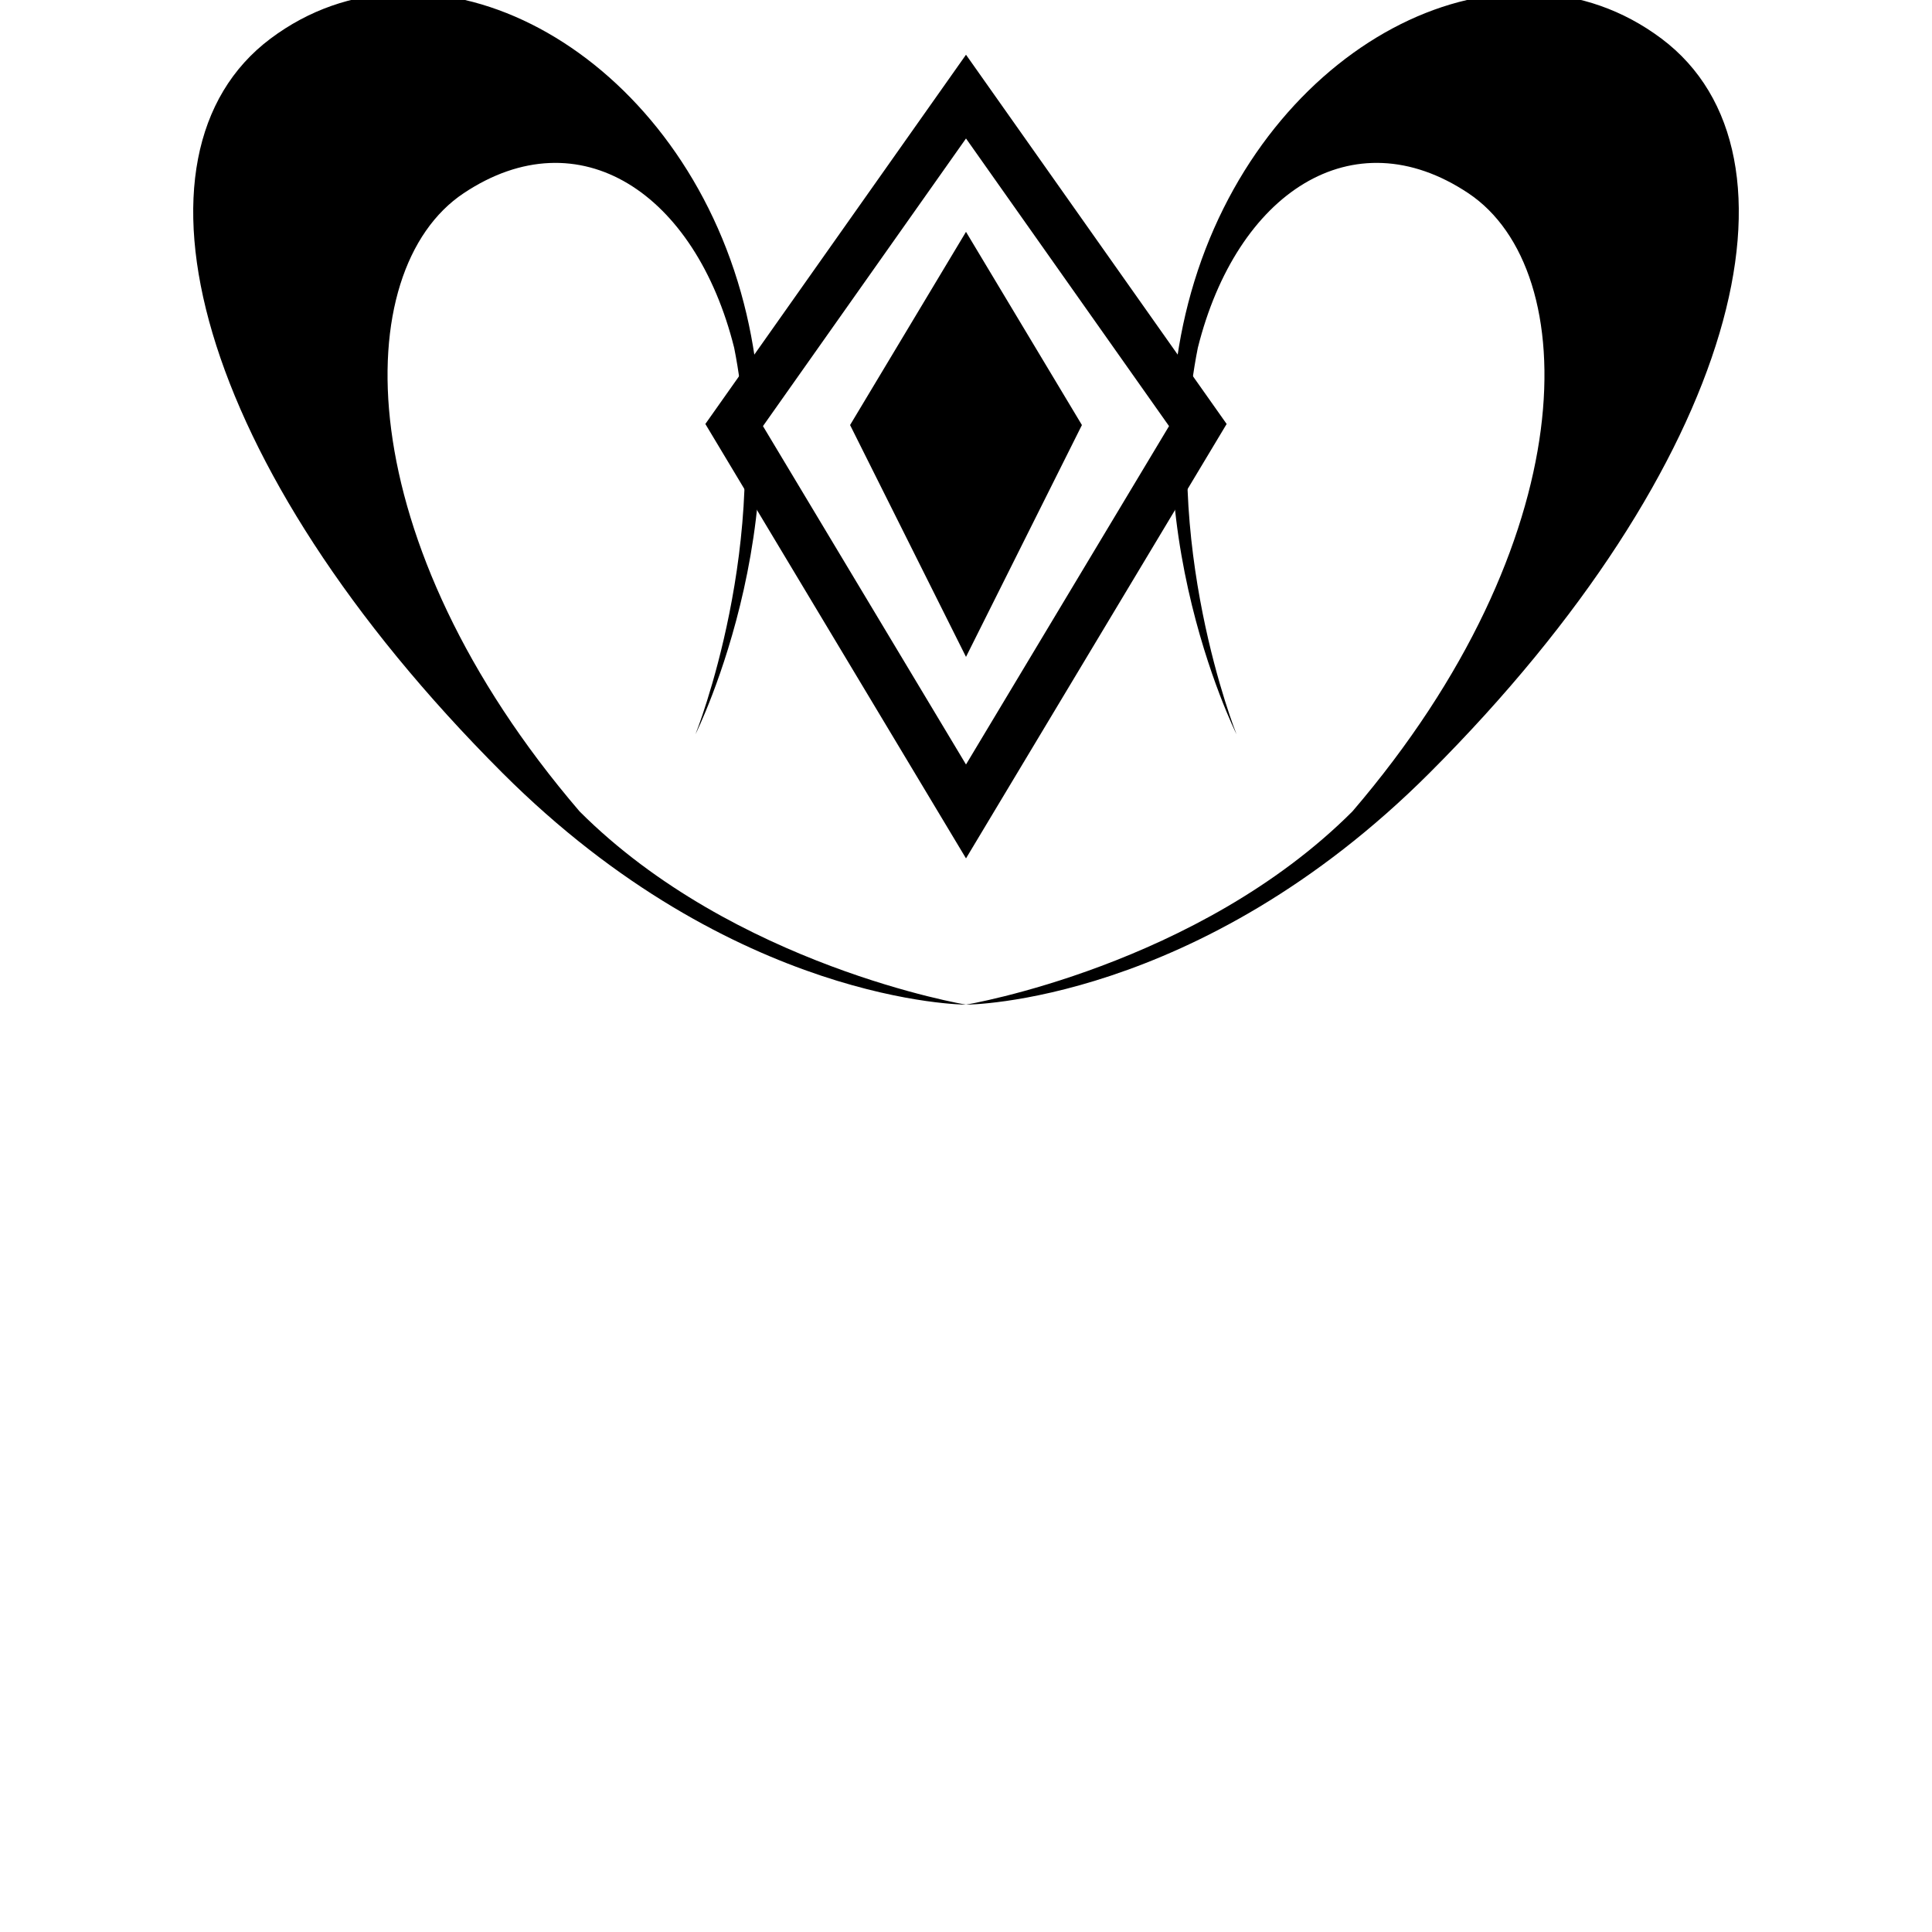
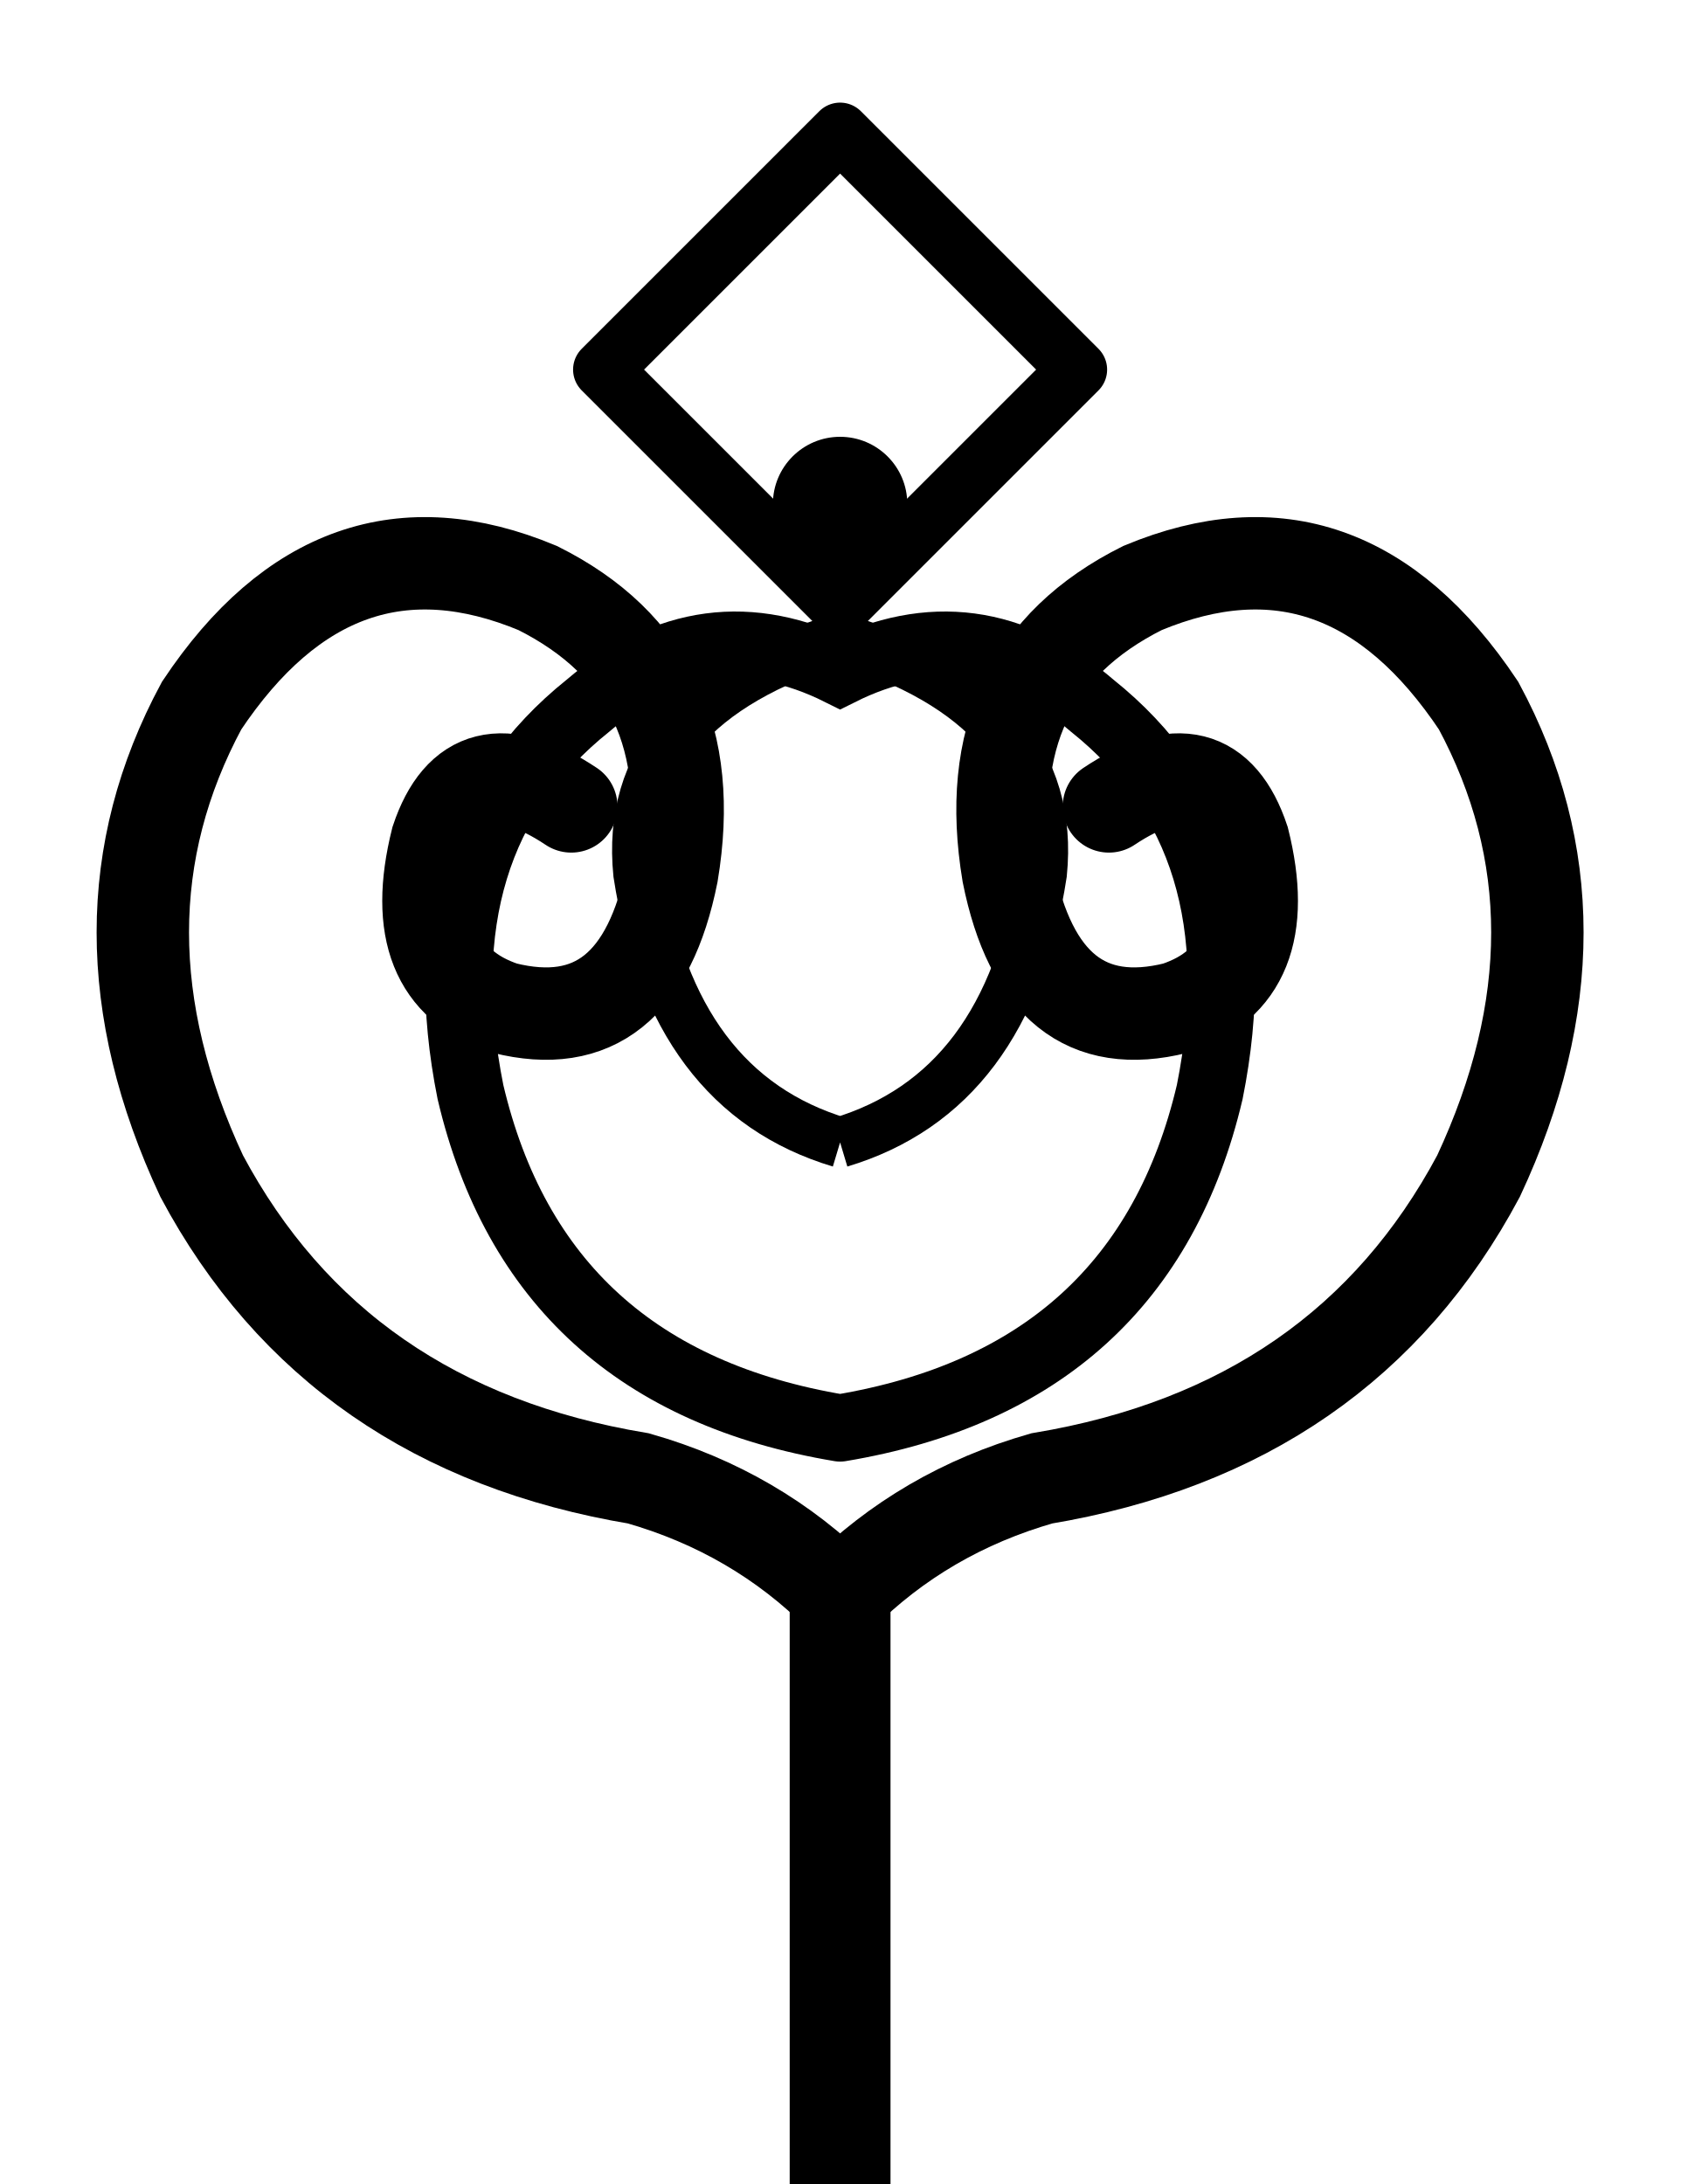
- <svg xmlns="http://www.w3.org/2000/svg" viewBox="0 0 100 100" fill="currentColor">
-   <path d="M50 52            C50 52 38 52 26 40            C10 24 6 8 14 2            C22 -4 34 2 38 14            C42 26 36 38 36 38            C36 38 40 28 38 18            C36 10 30 6 24 10            C18 14 18 28 30 42            C38 50 50 52 50 52" fill="currentColor" />
-   <path d="M50 52            C50 52 62 52 74 40            C90 24 94 8 86 2            C78 -4 66 2 62 14            C58 26 64 38 64 38            C64 38 60 28 62 18            C64 10 70 6 76 10            C82 14 82 28 70 42            C62 50 50 52 50 52" fill="currentColor" />
-   <path d="M50 5            L62 22            L50 42            L38 22            Z" fill="none" stroke="currentColor" stroke-width="2.5" />
-   <path d="M50 12            L56 22            L50 34            L44 22            Z" fill="currentColor" />
-   <circle cx="50" cy="22" r="2.5" fill="none" stroke="currentColor" stroke-width="1.5" />
+ <svg xmlns="http://www.w3.org/2000/svg" viewBox="0 0 100 130" fill="none" stroke="currentColor">
+   <path d="M50 130 L50 95" stroke-width="6" stroke-linecap="round" />
+   <path d="M50 95            Q45 90 38 88            Q20 85 12 70            Q5 55 12 42            Q20 30 32 35            Q42 40 40 52            Q38 62 30 60            Q24 58 26 50            Q28 44 34 48" stroke-width="5.5" stroke-linecap="round" fill="none" />
+   <path d="M50 95            Q55 90 62 88            Q80 85 88 70            Q95 55 88 42            Q80 30 68 35            Q58 40 60 52            Q62 62 70 60            Q76 58 74 50            Q72 44 66 48" stroke-width="5.5" stroke-linecap="round" fill="none" />
+   <path d="M50 85            Q32 82 28 65            Q25 50 35 42            Q42 36 50 40            Q58 36 65 42            Q75 50 72 65            Q68 82 50 85" stroke-width="4" stroke-linecap="round" fill="none" />
+   <rect x="40" y="12" width="20" height="20" transform="rotate(45 50 22)" stroke-width="3.5" stroke-linejoin="round" fill="none" />
+   <path d="M50 68            Q40 65 38 52            Q37 42 50 38            Q63 42 62 52            Q60 65 50 68" stroke-width="3" fill="none" />
+   <circle cx="50" cy="30" r="4" fill="currentColor" stroke="none" />
</svg>
